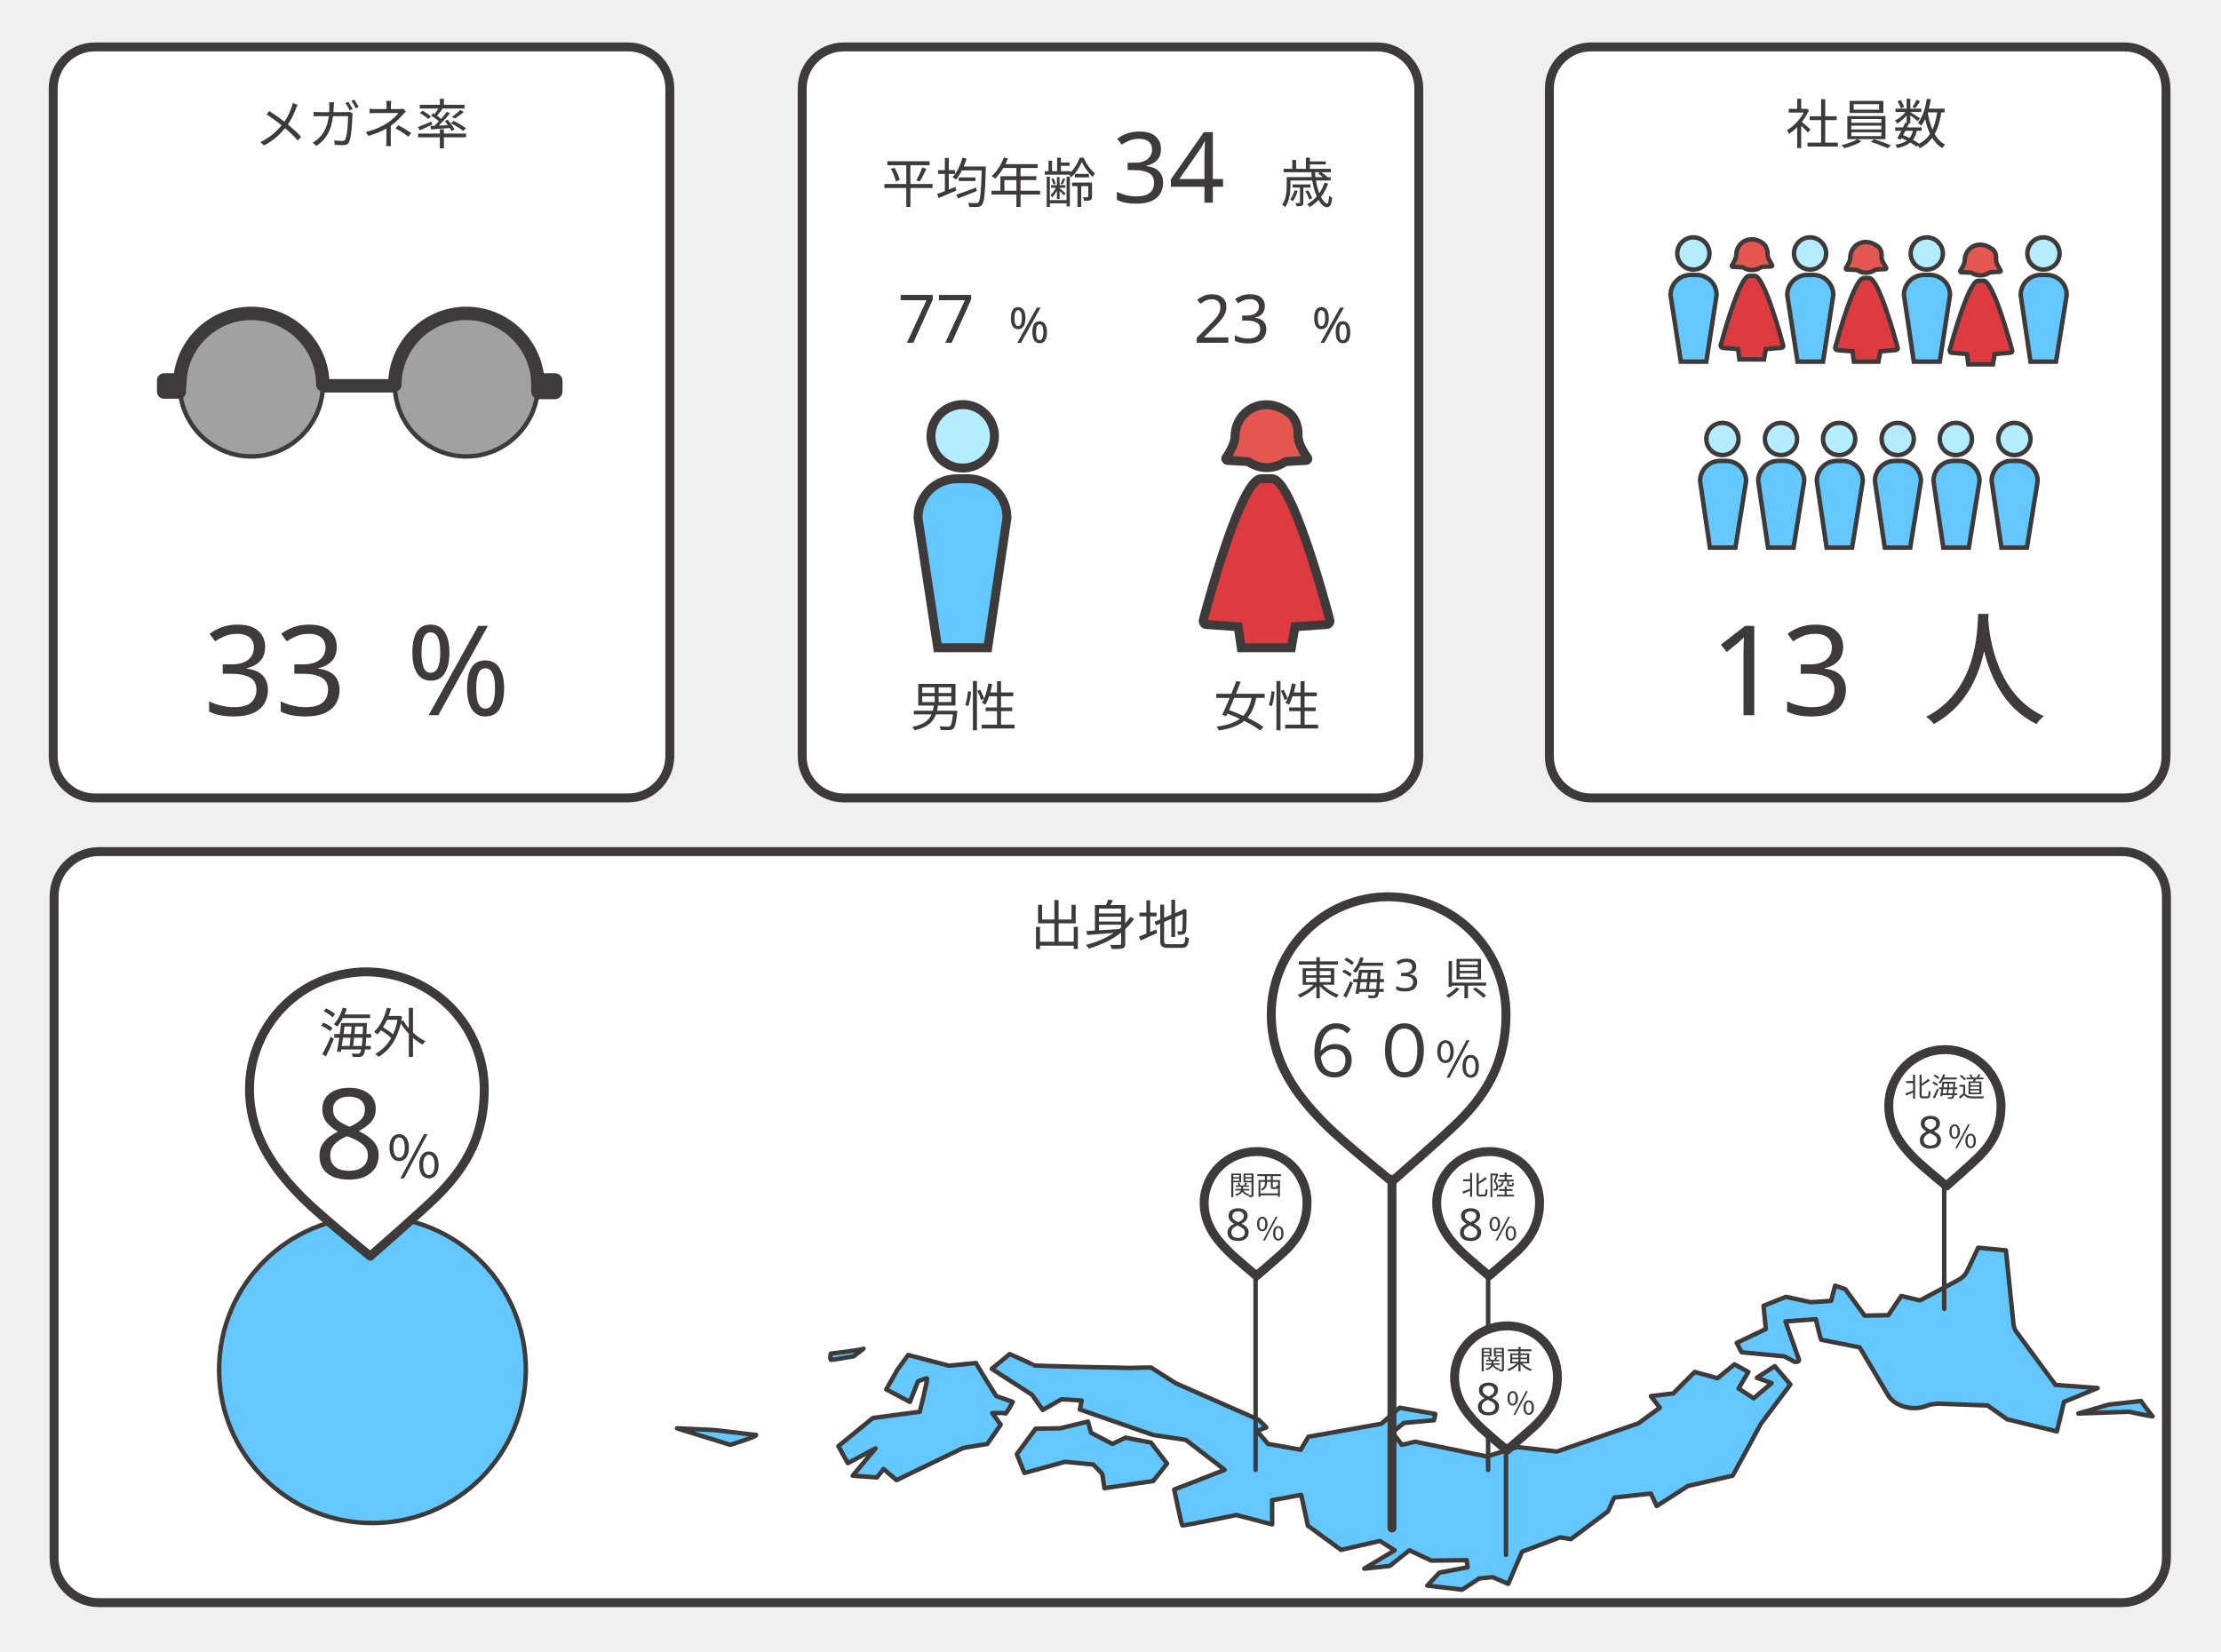
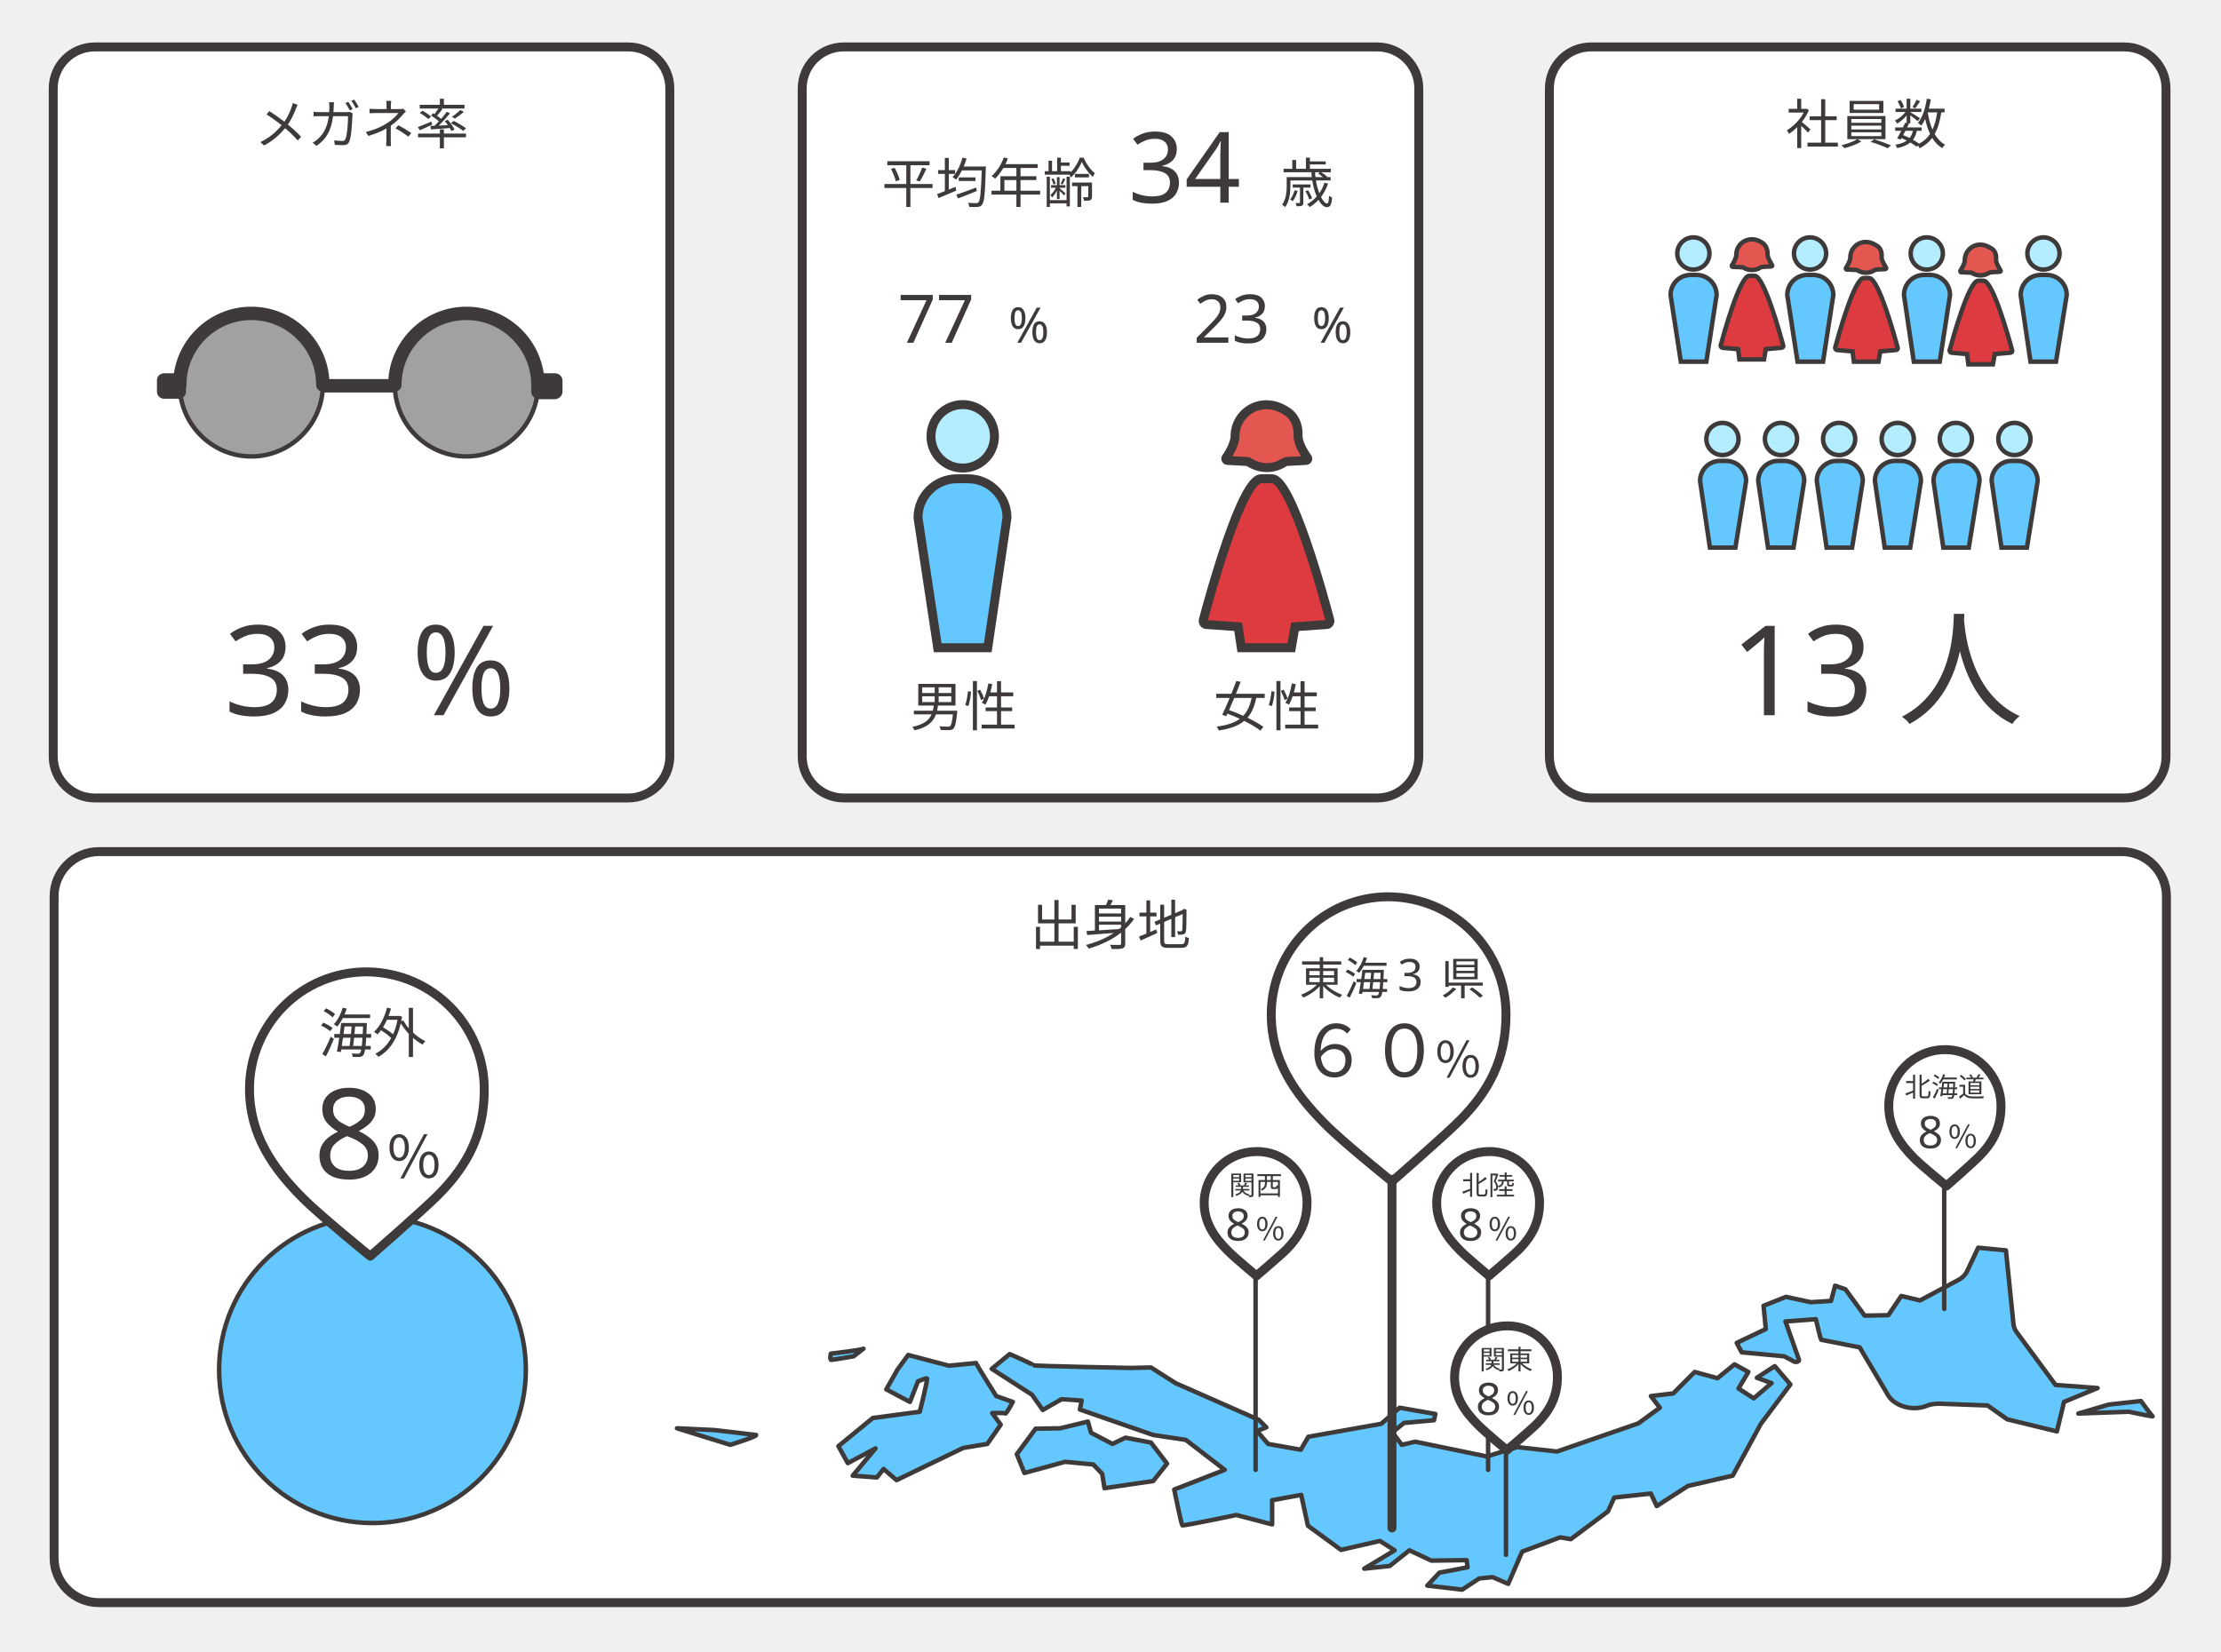
<svg xmlns="http://www.w3.org/2000/svg" version="1.1" id="Main_Layer" x="0px" y="0px" viewBox="0 0 496.7 369.5" style="enable-background:new 0 0 496.7 369.5;" xml:space="preserve">
  <style type="text/css">
	.st0{fill:#FFFFFF;stroke:#3E3A39;stroke-width:2;stroke-linecap:round;stroke-linejoin:round;stroke-miterlimit:10;}
	.st1{fill:#3E3A39;}
- 	.st2{font-family:'NewRodinPro-B-83pv-RKSJ-H';}
+ 	.st2{font-family:'HiraKakuPro-W6-83pv-RKSJ-H';}
	.st3{font-size:12px;}
- 	.st4{display:none;}
- 	.st5{display:inline;fill:#FFFFFF;stroke:#3E3A39;stroke-linecap:round;stroke-linejoin:round;stroke-miterlimit:10;}
- 	.st6{fill:#64C8FF;stroke:#3E3A39;stroke-linecap:round;stroke-linejoin:round;stroke-miterlimit:10;}
- 	.st7{fill:#B3EDFF;stroke:#3E3A39;stroke-width:2;stroke-linecap:round;stroke-linejoin:round;stroke-miterlimit:10;}
- 	.st8{fill:#64C8FF;stroke:#3E3A39;stroke-miterlimit:10;}
- 	.st9{font-family:'NewRodinPro-M-83pv-RKSJ-H';}
- 	.st10{font-size:10px;}
- 	.st11{letter-spacing:2;}
- 	.st12{display:inline;}
- 	.st13{fill:#B3EDFF;stroke:#3E3A39;stroke-linecap:round;stroke-linejoin:round;stroke-miterlimit:10;}
- 	.st14{display:inline;fill:#3E3A39;}
- 	.st15{font-size:8px;}
- 	.st16{font-size:7px;}
- 	.st17{font-family:'RoNOWStd-MU-83pv-RKSJ-H';}
- 	.st18{font-size:13px;}
- 	.st19{font-family:'HelveticaNeue-Bold';}
- 	.st20{font-size:28px;}
- 	.st21{font-size:16px;}
- 	.st22{font-size:11px;}
- 	.st23{font-size:6px;}
- 	.st24{fill:#B3EDFF;stroke:#3E3A39;stroke-miterlimit:10;}
- 	.st25{fill:#E45751;stroke:#3E3A39;stroke-miterlimit:10;}
- 	.st26{fill:#DD3B40;stroke:#3E3A39;stroke-miterlimit:10;}
- 	.st27{fill:#B3EDFF;stroke:#3E3A39;stroke-width:2;stroke-miterlimit:10;}
- 	.st28{fill:#64C8FF;stroke:#3E3A39;stroke-width:2;stroke-miterlimit:10;}
- 	.st29{fill:#E45751;stroke:#3E3A39;stroke-width:2;stroke-miterlimit:10;}
- 	.st30{fill:#DD3B40;stroke:#3E3A39;stroke-width:2;stroke-miterlimit:10;}
- 	.st31{font-size:15px;}
- 	.st32{font-size:22px;}
- 	.st33{fill:#FFFFFF;stroke:#3E3A39;stroke-width:3;stroke-linecap:round;stroke-linejoin:round;stroke-miterlimit:10;}
- 	.st34{fill:#A0A1A0;}
- 	.st35{fill:#A0A1A0;stroke:#3E3A39;stroke-miterlimit:10;}
- 	.st36{fill:#A0A1A0;stroke:#3E3A39;stroke-width:3;stroke-linecap:round;stroke-linejoin:round;stroke-miterlimit:10;}
+ 	.st4{fill:#64C8FF;stroke:#3E3A39;stroke-linecap:round;stroke-linejoin:round;stroke-miterlimit:10;}
+ 	.st5{fill:#B3EDFF;stroke:#3E3A39;stroke-width:2;stroke-linecap:round;stroke-linejoin:round;stroke-miterlimit:10;}
+ 	.st6{fill:#64C8FF;stroke:#3E3A39;stroke-miterlimit:10;}
+ 	.st7{font-family:'HiraKakuPro-W3-83pv-RKSJ-H';}
+ 	.st8{font-size:10px;}
+ 	.st9{letter-spacing:2;}
+ 	.st10{font-family:'RoNOWStd-MU-83pv-RKSJ-H';}
+ 	.st11{font-size:13px;}
+ 	.st12{font-family:'HelveticaNeue-Bold';}
+ 	.st13{font-size:28px;}
+ 	.st14{font-size:16px;}
+ 	.st15{font-size:11px;}
+ 	.st16{fill:#B3EDFF;stroke:#3E3A39;stroke-linecap:round;stroke-linejoin:round;stroke-miterlimit:10;}
+ 	.st17{font-size:6px;}
+ 	.st18{font-size:7px;}
+ 	.st19{fill:#B3EDFF;stroke:#3E3A39;stroke-miterlimit:10;}
+ 	.st20{fill:#E45751;stroke:#3E3A39;stroke-miterlimit:10;}
+ 	.st21{fill:#DD3B40;stroke:#3E3A39;stroke-miterlimit:10;}
+ 	.st22{fill:#B3EDFF;stroke:#3E3A39;stroke-width:2;stroke-miterlimit:10;}
+ 	.st23{fill:#64C8FF;stroke:#3E3A39;stroke-width:2;stroke-miterlimit:10;}
+ 	.st24{fill:#E45751;stroke:#3E3A39;stroke-width:2;stroke-miterlimit:10;}
+ 	.st25{fill:#DD3B40;stroke:#3E3A39;stroke-width:2;stroke-miterlimit:10;}
+ 	.st26{font-family:'NewRodinPro-B-83pv-RKSJ-H';}
+ 	.st27{font-size:15px;}
+ 	.st28{font-size:22px;}
+ 	.st29{fill:#FFFFFF;stroke:#3E3A39;stroke-width:3;stroke-linecap:round;stroke-linejoin:round;stroke-miterlimit:10;}
+ 	.st30{fill:#A0A1A0;}
+ 	.st31{fill:#A0A1A0;stroke:#3E3A39;stroke-miterlimit:10;}
+ 	.st32{fill:#A0A1A0;stroke:#3E3A39;stroke-width:3;stroke-linecap:round;stroke-linejoin:round;stroke-miterlimit:10;}
</style>
  <g>
    <g id="Box_Big">
      <path class="st0" d="M474.5,358.5H22.1c-5.5,0-10-4.5-10-10v-148c0-5.5,4.5-10,10-10h452.4c5.5,0,10,4.5,10,10v148    C484.5,354,480,358.5,474.5,358.5z" />
      <g>
        <text transform="matrix(1 0 0 1 230.3315 211.3413)" class="st1 st2 st3">出身地</text>
      </g>
-       <g id="Japan_Map" class="st4">
-         <path class="st5" d="M407.8,273.8v1c0,0,2.9-1.1,2.9-1.2c0-0.1,0.6-1.8,0.6-1.8l-0.9,0.1l0.5-2.8l-2.2,2.9l-0.3,0.8L407.8,273.8z     " />
-         <path class="st5" d="M422.3,304.7c0.1-0.1,4.1-2.9,4.1-2.9l0.3-3.4l1.2-1.5l2.5-0.5l-2.7-6.3l2.1-6l1.3-0.8l0.3-7.9l-1.1-2.7     l3.3-4.3l2.2,1.4l0.7-6.2l3.3-6l-3.8-10.8l-2-9l-4-1.2l-0.4,3.5l2.2-0.6l0.1,4.1h-2.9l-1.1-3.5l-2.4,0.2v3.8l-3.2,1.3l0.5,5.5     l-2,2.6l2.4,0.9l-0.2,4.6l-4.9,12.4l-4.7,3.3l-2,4.5l-9.4,4.8l-1,1.8l-2.6-1v-2.6l2.8-3.4l-0.7-1.1l-4.5,2.6l0.2,4.3l-5.9,9.2     l0.9,2.7l-4.1,2.3l-2.9-0.9l0.5-1.5l-1.8-0.4l-13.4,2.6h-4.6l-2.1,2c0,0-10.4,9.4-10.5,9.2s-3.9,0.7-3.9,0.7v4h7.5l3.1,1.2     l0.6-3.5l2.3-1.8l1,1.6l10.9-3.3l4.1-2.5l7.9,0.8l-2.7,8c0,0,5.2,4.7,5.5,4.7c0.2,0,4.3-6.9,4.3-6.9l5-2.1l-3.1-3.8l2.3-3.8     l4.7,4.1l6.6,0.4l2.9-5.2h2.8l-0.8,5.8l2.3-3v-4.4l3.6-0.6l3.6-3.6l1,1l-2.2,3.7L422.3,304.7z" />
-         <polygon class="st5" points="365.7,327.2 368.5,321.4 371.8,319 373.9,319.6 376,321.6 380.2,315.7 379.4,311.7 375,310      371.7,311.7 371.1,314 367.4,314.4 365.7,313 363.7,316.8 361.1,319.3 362.5,325.1    " />
-         <path class="st5" d="M346.5,315c0.2,0.2,6.3,3.1,6.3,3.1l2.5-0.8c0,0,0.9,2.5,0.7,2.5c-0.2,0-1.4,1.2-1.4,1.2l2.4,0.9l1.1,4.3     l-2,3l-2.8,11.5l-2.8-0.4l0.4,2l-2.8,2.2l-1.1-6.4l-1,5l-3.2-1.7v-7.8l4.1-5.7c0,0-3.4-6-3.5-5.9s-0.5,1.3-0.5,1.3l1.8,4     l-4.1,0.4l-1.4-4.2l-0.8-3.3l5.7-2.4L346.5,315z" />
-         <path class="st5" d="M332.8,324c0,0.3-2.8,4-2.8,4s0.7,1.1,0.9,1s1.9-2.8,1.9-2.8V324z" />
-         <path class="st5" d="M431.7,227.7c-0.2,0-3.2-2.7-3.2-2.7l-2.9,3.3l6.3,4.5c0.3,0.2,0.2,0.7-0.2,0.8l-1.8,0.2l-5,3.5l-1.8-1     l1.2-5l-3.2-3.4l1.2-3.6l3.3-1.6l1.9-2.2l-1.5-2.7l1.6-0.5l5.4,2.2l2.4-2.4l-1.1-4.2l2.5-1.2l1.4-7c0.1-0.7,0.1-1.4-0.2-2.1     l-1.9-4.8l3.2-2.3l10.3,10.7c0.4,0.4,0.8,0.7,1.3,0.9l10.9,4.3l4.8-3.7l-1.7,5.5l3.1,5.3l-6.8,3l-3.9-0.2l-5.2,4.5     c-0.5,0.4-0.9,1-1.1,1.7l0,0c-0.7,2.2-3.2,3.2-5.3,2.2l-9.2-4.6L431.7,227.7z" />
-         <path class="st5" d="M468,213.6c0.2-0.2,5-5.3,5-5.3s3.3-1.7,3-1.7s-3.2-1.2-3.2-1.2l-2.9,3.7L468,213.6z" />
-         <path class="st5" d="M332.7,347.9c0.2,0.2-1.4,4.1-1.4,4.1l-7.7,2.8l4.2-3.4L332.7,347.9z" />
-       </g>
      <g id="Japan_Map_1_">
-         <path class="st6" d="M332.7,318.7l-1,0.8c0,0,4.6,1.3,4.7,1.3c0.1-0.1,2.5-0.9,2.5-0.9l-1.2-0.6l3.3-1.9l-5.5,0.6l-1.1,0.4     L332.7,318.7z" />
-         <path class="st6" d="M319.2,354.7c0.3,0,7.8,0.9,7.8,0.9l3.8-2.5l3-0.3l3.5,1.5l3.1-7.2l8.5-3.2l2.4,0.4l8.3-6.2l1.4-3.1l8.2-0.9     l1.3,2.8l7-4.5l10-2.3l6.3-11.6l6.6-8.8l-3.5-4.1l-4,2.6l3.3,1.2l-4,3.4l-3.4-2.2l2.2-3.7l-3.1-1.7l-3.8,3.1l-5.1-1.4l-4.8,4.8     l-5,0.6l2,2.6l-4.8,3.5l-18.2,6.3l-8.9-1l-6.8,2.1l-16-3.3l-3,0.7l-2.1-2.8l2.6-2.1l6.7-0.6l0.3-1.4l-8-1.4l-4.1,3.6l-16.3,2.9     l-1.7,2.9l-7.3-1.3l-2.5-2.9l2.1-0.8l-1.7-1.7l-18.6-8.2l-5.5-3.5l-4.5,0.1c0,0-21.8-0.4-21.8-0.6c0-0.2-5.3-2.5-5.3-2.5l-4,3.3     l9,5.8l2.4,3.4l4.2-2.4l4.5,0.3l-0.4,2l16.4,5.7l7.3,1.1l8.7,6.7l-11.3,4.4c0,0,1.6,7.8,1.8,8c0.2,0.2,12.1-2.3,12.1-2.3l8,2.1     l0-5.4l6.5-1.2l1.5,6.9l7.4,5.4l8.7-2l3.3,2.1l-6.8,4.1l5.7-0.6l4.4-3.5l4.9,2.3l7.9-0.1l0.2,1.6l-6.3,1.2L319.2,354.7z" />
-         <polygon class="st6" points="229.1,329.5 238.2,327 244.5,327.6 246.5,329.7 247,332.9 257.9,331.3 261,327.4 257.4,322.7      251.7,321.6 248.8,323 244,320.5 243.3,318 237.1,319.5 231.6,319.6 227.4,325.3    " />
-         <path class="st6" d="M218.3,304.9c0,0.3,4.5,7.4,4.5,7.4l3.7,1.3c0,0-1.4,2.7-1.7,2.6c-0.2-0.2-2.9-0.1-2.9-0.1l1.9,2.6l-3,4.3     l-5.4,0.9l-14.9,7.2l-2.9-2.5l-1.5,1.9l-5.4-0.4l5.1-6.1l-6.2,3.3l-2.1-3.8l7.7-6.3l10.5-1.4c0,0,1.9-7.5,1.6-7.5     c-0.3,0-2,0.7-2,0.7l-1.8,4.6l-5.3-2.8l2.5-4.4l2.4-3.3l9.1,2.4L218.3,304.9z" />
-         <path class="st6" d="M193.1,301.7c-0.3,0.3-7.3,1.1-7.3,1.1s-0.3,1.4,0.1,1.4c0.4,0,5-0.8,5-0.8L193.1,301.7z" />
-         <path class="st6" d="M407.3,299.7c-0.2-0.2-1.2-4.6-1.2-4.6l-6.8,0.5l3,8.5c0.2,0.4-0.5,0.7-1,0.5l-2.3-1.2l-9.5-0.9l-1.1-2.1     l6.5-3.1l-0.5-5.2l5-2l5.6,1.2l4.5-0.3l0.9-3.4l2.3,0.8l4.3,5.9l5.3-0.1l2.9-4.3l4.2,1l8.6-4.6c0.9-0.5,1.5-1.1,1.9-1.9l2.5-5.3     l6.2,0.6l1.7,16.6c0.1,0.6,0.3,1.2,0.7,1.7l8.7,11.8l9.4,0.7l-7.5,3.1l-1.6,6.6l-11.1-2.7l-4.4-3.1l-10.7-0.4     c-1.1,0-2.1,0.1-3,0.5l0,0c-3,1.2-7,0.1-8.5-2.3l-6.4-10.8L407.3,299.7z" />
-         <path class="st6" d="M464.8,316.2c0.5,0,11.3-0.4,11.3-0.4s5.6,1.2,5.3,1c-0.3-0.2-2.6-3.4-2.6-3.4l-7.2,0.8L464.8,316.2z" />
-         <path class="st6" d="M169.1,321c0.1,0.4-5.8,2.2-5.8,2.2l-11.9-3.7l8.4,0.4L169.1,321z" />
+         <path class="st4" d="M332.7,318.7l-1,0.8c0,0,4.6,1.3,4.7,1.3c0.1-0.1,2.5-0.9,2.5-0.9l-1.2-0.6l3.3-1.9l-5.5,0.6l-1.1,0.4     L332.7,318.7z" />
+         <path class="st4" d="M319.2,354.7c0.3,0,7.8,0.9,7.8,0.9l3.8-2.5l3-0.3l3.5,1.5l3.1-7.2l8.5-3.2l2.4,0.4l8.3-6.2l1.4-3.1l8.2-0.9     l1.3,2.8l7-4.5l10-2.3l6.3-11.6l6.6-8.8l-3.5-4.1l-4,2.6l3.3,1.2l-4,3.4l-3.4-2.2l2.2-3.7l-3.1-1.7l-3.8,3.1l-5.1-1.4l-4.8,4.8     l-5,0.6l2,2.6l-4.8,3.5l-18.2,6.3l-8.9-1l-6.8,2.1l-16-3.3l-3,0.7l-2.1-2.8l2.6-2.1l6.7-0.6l0.3-1.4l-8-1.4l-4.1,3.6l-16.3,2.9     l-1.7,2.9l-7.3-1.3l-2.5-2.9l2.1-0.8l-1.7-1.7l-18.6-8.2l-5.5-3.5l-4.5,0.1c0,0-21.8-0.4-21.8-0.6c0-0.2-5.3-2.5-5.3-2.5l-4,3.3     l9,5.8l2.4,3.4l4.2-2.4l4.5,0.3l-0.4,2l16.4,5.7l7.3,1.1l8.7,6.7l-11.3,4.4c0,0,1.6,7.8,1.8,8c0.2,0.2,12.1-2.3,12.1-2.3l8,2.1     l0-5.4l6.5-1.2l1.5,6.9l7.4,5.4l8.7-2l3.3,2.1l-6.8,4.1l5.7-0.6l4.4-3.5l4.9,2.3l7.9-0.1l0.2,1.6l-6.3,1.2L319.2,354.7z" />
+         <polygon class="st4" points="229.1,329.5 238.2,327 244.5,327.6 246.5,329.7 247,332.9 257.9,331.3 261,327.4 257.4,322.7      251.7,321.6 248.8,323 244,320.5 243.3,318 237.1,319.5 231.6,319.6 227.4,325.3    " />
+         <path class="st4" d="M218.3,304.9c0,0.3,4.5,7.4,4.5,7.4l3.7,1.3c0,0-1.4,2.7-1.7,2.6c-0.2-0.2-2.9-0.1-2.9-0.1l1.9,2.6l-3,4.3     l-5.4,0.9l-14.9,7.2l-2.9-2.5l-1.5,1.9l-5.4-0.4l5.1-6.1l-6.2,3.3l-2.1-3.8l7.7-6.3l10.5-1.4c0,0,1.9-7.5,1.6-7.5     c-0.3,0-2,0.7-2,0.7l-1.8,4.6l-5.3-2.8l2.5-4.4l2.4-3.3l9.1,2.4L218.3,304.9z" />
+         <path class="st4" d="M193.1,301.7c-0.3,0.3-7.3,1.1-7.3,1.1s-0.3,1.4,0.1,1.4c0.4,0,5-0.8,5-0.8L193.1,301.7z" />
+         <path class="st4" d="M407.3,299.7c-0.2-0.2-1.2-4.6-1.2-4.6l-6.8,0.5l3,8.5c0.2,0.4-0.5,0.7-1,0.5l-2.3-1.2l-9.5-0.9l-1.1-2.1     l6.5-3.1l-0.5-5.2l5-2l5.6,1.2l4.5-0.3l0.9-3.4l2.3,0.8l4.3,5.9l5.3-0.1l2.9-4.3l4.2,1l8.6-4.6c0.9-0.5,1.5-1.1,1.9-1.9l2.5-5.3     l6.2,0.6l1.7,16.6c0.1,0.6,0.3,1.2,0.7,1.7l8.7,11.8l9.4,0.7l-7.5,3.1l-1.6,6.6l-11.1-2.7l-4.4-3.1l-10.7-0.4     c-1.1,0-2.1,0.1-3,0.5l0,0c-3,1.2-7,0.1-8.5-2.3l-6.4-10.8L407.3,299.7z" />
+         <path class="st4" d="M464.8,316.2c0.5,0,11.3-0.4,11.3-0.4s5.6,1.2,5.3,1c-0.3-0.2-2.6-3.4-2.6-3.4l-7.2,0.8L464.8,316.2z" />
+         <path class="st4" d="M169.1,321c0.1,0.4-5.8,2.2-5.8,2.2l-11.9-3.7l8.4,0.4L169.1,321z" />
      </g>
      <g>
        <path class="st0" d="M336.8,226.9c0,10-3.8,17.2-10.4,23.8c-3.3,3.3-15.1,13.6-15.1,13.6s-11.1-8.9-15-12.9     c-6.8-6.8-12-14.3-12-24.5c0-14.5,11.8-26.3,26.2-26.3C325.1,200.7,336.8,212.4,336.8,226.9z" />
-         <line class="st7" x1="311.3" y1="263.8" x2="311.3" y2="341.8" />
-       </g>
-       <circle id="地球" class="st8" cx="83.3" cy="306.4" r="34.3" />
+         <line class="st5" x1="311.3" y1="263.8" x2="311.3" y2="341.8" />
+       </g>
+       <circle id="地球" class="st6" cx="83.3" cy="306.4" r="34.3" />
      <path id="海外" class="st0" d="M108.3,243.7c0,10-3.8,17.1-10.4,23.7c-3.3,3.3-15.1,13.6-15.1,13.6s-11-8.9-15-12.9    c-6.8-6.8-12-14.3-12-24.5c0-14.5,11.7-26.2,26.2-26.2C96.6,217.5,108.3,229.3,108.3,243.7z" />
      <g>
-         <text transform="matrix(1 0 0 1 71.332 235.5083)" class="st1 st9 st3">海外</text>
-       </g>
-       <g>
-         <text transform="matrix(1 0 0 1 289.792 222.5083)">
-           <tspan x="0" y="0" class="st1 st9 st10">東</tspan>
-           <tspan x="10" y="0" class="st1 st9 st10 st11">海3</tspan>
-           <tspan x="33.1" y="0" class="st1 st9 st10">県</tspan>
+         <text transform="matrix(1 0 0 1 71.332 235.5083)" class="st1 st7 st3">海外</text>
+       </g>
+       <g>
+         <text transform="matrix(1 0 0 1 290.5469 222.5083)">
+           <tspan x="0" y="0" class="st1 st7 st8">東</tspan>
+           <tspan x="10" y="0" class="st1 st7 st8 st9">海3</tspan>
+           <tspan x="31.6" y="0" class="st1 st7 st8">県</tspan>
        </text>
      </g>
-       <g id="東北" class="st4">
-         <g class="st12">
-           <path class="st0" d="M401.3,258.8c0,5.9-2.2,10.1-6.1,14c-2,2-8.9,8-8.9,8s-6.5-5.3-8.9-7.6c-4-4-7.1-8.4-7.1-14.5      c0-8.6,6.9-15.5,15.5-15.5C394.4,243.3,401.3,250.2,401.3,258.8z" />
-           <line class="st13" x1="385.8" y1="280.8" x2="385.8" y2="314.8" />
-         </g>
-         <text transform="matrix(1 0 0 1 377.832 257.5083)" class="st14 st9 st15">東北</text>
-       </g>
-       <g id="九州" class="st4">
-         <g class="st12">
-           <path class="st0" d="M228.6,262.1c0,5.7-2.2,9.9-6,13.7c-1.9,1.9-8.7,7.9-8.7,7.9s-6.4-5.2-8.6-7.4c-3.9-3.9-6.9-8.2-6.9-14.1      c0-8.4,6.8-15.1,15.1-15.1C221.8,247,228.6,253.8,228.6,262.1z" />
-           <line class="st13" x1="213.8" y1="283.8" x2="213.8" y2="316.8" />
-         </g>
-         <text transform="matrix(1 0 0 1 206.0664 258.7583)" class="st14 st9 st16">九州</text>
-       </g>
-       <g>
-         <text transform="matrix(1 0 0 1 86.082 263.5913)" class="st1 st17 st18">％</text>
-       </g>
-       <g>
-         <text transform="matrix(1 0 0 1 70.0688 263.5913)" class="st1 st19 st20">8</text>
-       </g>
-       <g>
-         <text transform="matrix(1 0 0 1 290.082 240.8413)" class="st1 st17 st21">６０</text>
-       </g>
-       <g>
-         <text transform="matrix(1 0 0 1 320.5801 241.0689)" class="st1 st17 st22">％</text>
+       <g>
+         <text transform="matrix(1 0 0 1 86.082 263.5913)" class="st1 st10 st11">％</text>
+       </g>
+       <g>
+         <text transform="matrix(1 0 0 1 70.0688 263.5913)" class="st1 st12 st13">8</text>
+       </g>
+       <g>
+         <text transform="matrix(1 0 0 1 290.082 240.8413)" class="st1 st10 st14">６０</text>
+       </g>
+       <g>
+         <text transform="matrix(1 0 0 1 320.5801 241.0689)" class="st1 st10 st15">％</text>
      </g>
      <g id="北海道">
        <g>
          <path class="st0" d="M447.5,247.4c0,4.8-1.8,8.2-5,11.4c-1.6,1.6-7.2,6.5-7.2,6.5s-5.3-4.3-7.2-6.2c-3.2-3.2-5.7-6.8-5.7-11.7      c0-6.9,5.6-12.6,12.6-12.6C441.8,234.8,447.5,240.5,447.5,247.4z" />
-           <line class="st13" x1="434.8" y1="264.8" x2="434.8" y2="292.8" />
-         </g>
-         <g>
-           <text transform="matrix(1 0 0 1 425.8975 245.3413)" class="st1 st9 st23">北海道</text>
-         </g>
-         <g>
-           <text transform="matrix(1 0 0 1 428.8618 256.8413)" class="st1 st17 st10">8</text>
-         </g>
-         <g>
-           <text transform="matrix(1 0 0 1 435.4146 256.8423)" class="st1 st17 st16">％</text>
+           <line class="st16" x1="434.8" y1="264.8" x2="434.8" y2="292.8" />
+         </g>
+         <g>
+           <text transform="matrix(1 0 0 1 425.8975 245.3413)" class="st1 st7 st17">北海道</text>
+         </g>
+         <g>
+           <text transform="matrix(1 0 0 1 428.8618 256.8413)" class="st1 st10 st8">8</text>
+         </g>
+         <g>
+           <text transform="matrix(1 0 0 1 435.4146 256.8423)" class="st1 st10 st18">％</text>
        </g>
      </g>
      <g id="関西">
-         <line class="st13" x1="280.8" y1="263.8" x2="280.8" y2="328.8" />
+         <line class="st16" x1="280.8" y1="263.8" x2="280.8" y2="328.8" />
        <g>
          <path class="st0" d="M292.3,269c0,4.4-1.7,7.5-4.5,10.4c-1.5,1.5-6.8,6-6.8,6s-4.7-3.9-6.4-5.6c-3-3-5.3-6.3-5.3-10.7      c0-6.4,5.3-11.5,11.7-11.5C287.3,257.5,292.3,262.6,292.3,269z" />
-           <text transform="matrix(1 0 0 1 274.8315 267.3081)" class="st1 st9 st23">関西</text>
-         </g>
-         <g>
-           <text transform="matrix(1 0 0 1 274.0288 277.5083)" class="st1 st17 st10">8</text>
-         </g>
-         <g>
-           <text transform="matrix(1 0 0 1 280.5815 277.5083)" class="st1 st17 st16">％</text>
+           <text transform="matrix(1 0 0 1 274.8315 267.3081)" class="st1 st7 st17">関西</text>
+         </g>
+         <g>
+           <text transform="matrix(1 0 0 1 274.0288 277.5083)" class="st1 st10 st8">8</text>
+         </g>
+         <g>
+           <text transform="matrix(1 0 0 1 280.5815 277.5083)" class="st1 st10 st18">％</text>
        </g>
      </g>
      <g id="北陸">
-         <line class="st13" x1="332.8" y1="263.8" x2="332.8" y2="328.8" />
+         <line class="st16" x1="332.8" y1="263.8" x2="332.8" y2="328.8" />
        <g>
          <path class="st0" d="M344.3,269c0,4.4-1.7,7.5-4.5,10.4c-1.5,1.5-6.8,6-6.8,6s-4.7-3.9-6.4-5.6c-3-3-5.3-6.3-5.3-10.7      c0-6.4,5.3-11.5,11.7-11.5C339.3,257.5,344.3,262.6,344.3,269z" />
-           <text transform="matrix(1 0 0 1 326.8315 267.3081)" class="st1 st9 st23">北陸</text>
-         </g>
-         <g>
-           <text transform="matrix(1 0 0 1 326.0288 277.5083)" class="st1 st17 st10">8</text>
-         </g>
-         <g>
-           <text transform="matrix(1 0 0 1 332.5815 277.5083)" class="st1 st17 st16">％</text>
+           <text transform="matrix(1 0 0 1 326.8315 267.3081)" class="st1 st7 st17">北陸</text>
+         </g>
+         <g>
+           <text transform="matrix(1 0 0 1 326.0288 277.5083)" class="st1 st10 st8">8</text>
+         </g>
+         <g>
+           <text transform="matrix(1 0 0 1 332.5815 277.5083)" class="st1 st10 st18">％</text>
        </g>
      </g>
      <g id="関東">
-         <line class="st13" x1="336.8" y1="302.8" x2="336.8" y2="347.8" />
+         <line class="st16" x1="336.8" y1="302.8" x2="336.8" y2="347.8" />
        <g>
          <path class="st0" d="M348.3,308c0,4.4-1.7,7.5-4.5,10.4c-1.5,1.5-6.8,6-6.8,6s-4.7-3.9-6.4-5.6c-3-3-5.3-6.3-5.3-10.7      c0-6.4,5.3-11.5,11.7-11.5C343.3,296.5,348.3,301.6,348.3,308z" />
-           <text transform="matrix(1 0 0 1 330.8315 306.3081)" class="st1 st9 st23">関東</text>
-         </g>
-         <g>
-           <text transform="matrix(1 0 0 1 330.0288 316.5083)" class="st1 st17 st10">8</text>
-         </g>
-         <g>
-           <text transform="matrix(1 0 0 1 336.5815 316.5083)" class="st1 st17 st16">％</text>
+           <text transform="matrix(1 0 0 1 330.8315 306.3081)" class="st1 st7 st17">関東</text>
+         </g>
+         <g>
+           <text transform="matrix(1 0 0 1 330.0288 316.5083)" class="st1 st10 st8">8</text>
+         </g>
+         <g>
+           <text transform="matrix(1 0 0 1 336.5815 316.5083)" class="st1 st10 st18">％</text>
        </g>
      </g>
    </g>
    <g id="Guide_1_">
      <path id="_x33__1_" class="st0" d="M475.1,178.5H355.8c-5.1,0-9.3-4.1-9.3-9.3V19.8c0-5.1,4.1-9.3,9.3-9.3h119.3    c5.1,0,9.3,4.1,9.3,9.3v149.5C484.4,174.4,480.2,178.5,475.1,178.5z" />
      <path id="_x32__1_" class="st0" d="M308,178.5H188.7c-5.1,0-9.3-4.1-9.3-9.3V19.8c0-5.1,4.1-9.3,9.3-9.3H308    c5.1,0,9.3,4.1,9.3,9.3v149.5C317.2,174.4,313.1,178.5,308,178.5z" />
      <path id="_x31__1_" class="st0" d="M140.5,178.5H21.2c-5.1,0-9.3-4.1-9.3-9.3V19.8c0-5.1,4.1-9.3,9.3-9.3h119.3    c5.1,0,9.3,4.1,9.3,9.3v149.5C149.7,174.4,145.6,178.5,140.5,178.5z" />
    </g>
    <g id="Box_3_2_">
      <g>
        <text transform="matrix(1 0 0 1 399.3662 32.1743)" class="st1 st2 st3">社員数</text>
      </g>
      <g id="_x31_3人_2_">
        <g>
-           <text transform="matrix(1 0 0 1 382.3848 159.9893)" class="st1 st2 st20">13</text>
-         </g>
-         <g>
-           <text transform="matrix(1 0 0 1 429.8325 159.9893)" class="st1 st2 st20">人</text>
+           <text transform="matrix(1 0 0 1 386.9492 159.9893)" class="st1 st7 st13">13</text>
+         </g>
+         <g>
+           <text transform="matrix(1 0 0 1 424.4214 159.9649)" class="st1 st7 st13">人</text>
        </g>
      </g>
      <g id="People_2_">
        <g id="people_line2_2_">
          <g id="head2_34_">
-             <circle class="st24" cx="385.2" cy="98.2" r="3.6" />
-             <path class="st8" d="M388.1,122.5h-5.7l-2.2-14.9c0-2.5,2-4.5,4.5-4.5h1.3c2.5,0,4.5,2,4.5,4.5L388.1,122.5z" />
+             <circle class="st19" cx="385.2" cy="98.2" r="3.6" />
+             <path class="st6" d="M388.1,122.5h-5.7l-2.2-14.9c0-2.5,2-4.5,4.5-4.5h1.3c2.5,0,4.5,2,4.5,4.5L388.1,122.5z" />
          </g>
          <g id="head2_33_">
-             <circle class="st24" cx="398.3" cy="98.2" r="3.6" />
-             <path class="st8" d="M401.1,122.5h-5.7l-2.2-14.9c0-2.5,2-4.5,4.5-4.5h1.3c2.5,0,4.5,2,4.5,4.5L401.1,122.5z" />
+             <circle class="st19" cx="398.3" cy="98.2" r="3.6" />
+             <path class="st6" d="M401.1,122.5h-5.7l-2.2-14.9c0-2.5,2-4.5,4.5-4.5h1.3c2.5,0,4.5,2,4.5,4.5L401.1,122.5z" />
          </g>
          <g id="head2_32_">
-             <circle class="st24" cx="411.3" cy="98.2" r="3.6" />
-             <path class="st8" d="M414.2,122.5h-5.7l-2.2-14.9c0-2.5,2-4.5,4.5-4.5h1.3c2.5,0,4.5,2,4.5,4.5L414.2,122.5z" />
+             <circle class="st19" cx="411.3" cy="98.2" r="3.6" />
+             <path class="st6" d="M414.2,122.5h-5.7l-2.2-14.9c0-2.5,2-4.5,4.5-4.5h1.3c2.5,0,4.5,2,4.5,4.5L414.2,122.5z" />
          </g>
          <g id="head2_31_">
-             <circle class="st24" cx="424.4" cy="98.2" r="3.6" />
-             <path class="st8" d="M427.2,122.5h-5.7l-2.2-14.9c0-2.5,2-4.5,4.5-4.5h1.3c2.5,0,4.5,2,4.5,4.5L427.2,122.5z" />
+             <circle class="st19" cx="424.4" cy="98.2" r="3.6" />
+             <path class="st6" d="M427.2,122.5h-5.7l-2.2-14.9c0-2.5,2-4.5,4.5-4.5h1.3c2.5,0,4.5,2,4.5,4.5L427.2,122.5z" />
          </g>
          <g id="head2_30_">
-             <circle class="st24" cx="437.4" cy="98.2" r="3.6" />
-             <path class="st8" d="M440.3,122.5h-5.7l-2.2-14.9c0-2.5,2-4.5,4.5-4.5h1.3c2.5,0,4.5,2,4.5,4.5L440.3,122.5z" />
+             <circle class="st19" cx="437.4" cy="98.2" r="3.6" />
+             <path class="st6" d="M440.3,122.5h-5.7l-2.2-14.9c0-2.5,2-4.5,4.5-4.5h1.3c2.5,0,4.5,2,4.5,4.5L440.3,122.5z" />
          </g>
          <g id="head2_29_">
-             <circle class="st24" cx="450.5" cy="98.2" r="3.6" />
-             <path class="st8" d="M453.3,122.5h-5.7l-2.2-14.9c0-2.5,2-4.5,4.5-4.5h1.3c2.5,0,4.5,2,4.5,4.5L453.3,122.5z" />
+             <circle class="st19" cx="450.5" cy="98.2" r="3.6" />
+             <path class="st6" d="M453.3,122.5h-5.7l-2.2-14.9c0-2.5,2-4.5,4.5-4.5h1.3c2.5,0,4.5,2,4.5,4.5L453.3,122.5z" />
          </g>
        </g>
        <g id="people_line_1_2_">
          <g id="head2_28_">
-             <circle class="st24" cx="378.7" cy="56.7" r="3.6" />
-             <path class="st8" d="M381.6,80.9h-5.7L373.6,66c0-2.5,2-4.5,4.5-4.5h1.3c2.5,0,4.5,2,4.5,4.5L381.6,80.9z" />
+             <circle class="st19" cx="378.7" cy="56.7" r="3.6" />
+             <path class="st6" d="M381.6,80.9h-5.7L373.6,66c0-2.5,2-4.5,4.5-4.5h1.3c2.5,0,4.5,2,4.5,4.5L381.6,80.9z" />
          </g>
          <g id="head2_27_">
-             <circle class="st24" cx="404.8" cy="56.7" r="3.6" />
-             <path class="st8" d="M407.7,80.9h-5.7L399.7,66c0-2.5,2-4.5,4.5-4.5h1.3c2.5,0,4.5,2,4.5,4.5L407.7,80.9z" />
+             <circle class="st19" cx="404.8" cy="56.7" r="3.6" />
+             <path class="st6" d="M407.7,80.9h-5.7L399.7,66c0-2.5,2-4.5,4.5-4.5h1.3c2.5,0,4.5,2,4.5,4.5L407.7,80.9z" />
          </g>
          <g id="head2_26_">
-             <circle class="st24" cx="430.9" cy="56.7" r="3.6" />
-             <path class="st8" d="M433.8,80.9H428L425.8,66c0-2.5,2-4.5,4.5-4.5h1.3c2.5,0,4.5,2,4.5,4.5L433.8,80.9z" />
+             <circle class="st19" cx="430.9" cy="56.7" r="3.6" />
+             <path class="st6" d="M433.8,80.9H428L425.8,66c0-2.5,2-4.5,4.5-4.5h1.3c2.5,0,4.5,2,4.5,4.5L433.8,80.9z" />
          </g>
          <g id="g_17_">
-             <path class="st25" d="M395.3,56.8c-0.1,0.8,0.7,1.9,1,2.5c0.1,0.1,0,0.3-0.2,0.3c-0.7,0-2.3,0.1-2.3,0.2       c-0.6,0.4-1.3,0.6-2,0.6c-0.7,0-1.4-0.2-2-0.6c-0.1,0-1.6-0.1-2.3-0.1c-0.2,0-0.2-0.2-0.2-0.3c0.3-0.5,1-1.6,1-2.4       c0-2.7,3-4.6,5.8-2.7C394.9,54.8,395.3,55.8,395.3,56.8z" />
-             <path class="st26" d="M394.5,80.4H389l-0.3-2.3l-3.5-0.3c-0.2,0-0.4-0.3-0.4-0.5c0.7-2.6,4.3-15.6,6.4-15.6h1.2       c2.1,0,5.7,13,6.4,15.6c0.1,0.2-0.1,0.5-0.4,0.5l-3.5,0.3L394.5,80.4z" />
+             <path class="st20" d="M395.3,56.8c-0.1,0.8,0.7,1.9,1,2.5c0.1,0.1,0,0.3-0.2,0.3c-0.7,0-2.3,0.1-2.3,0.2       c-0.6,0.4-1.3,0.6-2,0.6c-0.7,0-1.4-0.2-2-0.6c-0.1,0-1.6-0.1-2.3-0.1c-0.2,0-0.2-0.2-0.2-0.3c0.3-0.5,1-1.6,1-2.4       c0-2.7,3-4.6,5.8-2.7C394.9,54.8,395.3,55.8,395.3,56.8z" />
+             <path class="st21" d="M394.5,80.4H389l-0.3-2.3l-3.5-0.3c-0.2,0-0.4-0.3-0.4-0.5c0.7-2.6,4.3-15.6,6.4-15.6h1.2       c2.1,0,5.7,13,6.4,15.6c0.1,0.2-0.1,0.5-0.4,0.5l-3.5,0.3L394.5,80.4z" />
          </g>
          <g id="g_16_">
-             <path class="st25" d="M420.8,57.4c-0.1,0.8,0.7,1.9,1,2.5c0.1,0.1,0,0.3-0.2,0.3c-0.7,0-2.3,0.1-2.3,0.2       c-0.6,0.4-1.3,0.6-2,0.6c-0.8,0-1.4-0.2-2-0.6c-0.1,0-1.6-0.1-2.3-0.1c-0.2,0-0.2-0.2-0.2-0.3c0.3-0.5,1-1.6,1-2.4       c0-2.7,3-4.6,5.8-2.7C420.5,55.3,420.9,56.4,420.8,57.4z" />
-             <path class="st26" d="M420.1,80.9h-5.5l-0.3-2.3l-3.5-0.3c-0.2,0-0.4-0.3-0.4-0.5c0.7-2.6,4.3-15.6,6.4-15.6h1.2       c2.1,0,5.7,13,6.4,15.6c0.1,0.2-0.1,0.5-0.4,0.5l-3.5,0.3L420.1,80.9z" />
+             <path class="st20" d="M420.8,57.4c-0.1,0.8,0.7,1.9,1,2.5c0.1,0.1,0,0.3-0.2,0.3c-0.7,0-2.3,0.1-2.3,0.2       c-0.6,0.4-1.3,0.6-2,0.6c-0.8,0-1.4-0.2-2-0.6c-0.1,0-1.6-0.1-2.3-0.1c-0.2,0-0.2-0.2-0.2-0.3c0.3-0.5,1-1.6,1-2.4       c0-2.7,3-4.6,5.8-2.7C420.5,55.3,420.9,56.4,420.8,57.4z" />
+             <path class="st21" d="M420.1,80.9h-5.5l-0.3-2.3l-3.5-0.3c-0.2,0-0.4-0.3-0.4-0.5c0.7-2.6,4.3-15.6,6.4-15.6h1.2       c2.1,0,5.7,13,6.4,15.6c0.1,0.2-0.1,0.5-0.4,0.5l-3.5,0.3L420.1,80.9z" />
          </g>
          <g id="g_15_">
-             <path class="st25" d="M446.4,58c-0.1,0.8,0.7,1.9,1,2.5c0.1,0.1,0,0.3-0.2,0.3c-0.7,0-2.3,0.1-2.3,0.2c-0.6,0.4-1.3,0.6-2,0.6       s-1.4-0.2-2-0.6c-0.1,0-1.6-0.1-2.3-0.1c-0.2,0-0.2-0.2-0.2-0.3c0.3-0.5,1-1.6,1-2.4c0-2.7,3-4.6,5.8-2.7       C446.1,55.9,446.5,56.9,446.4,58z" />
-             <path class="st26" d="M445.7,81.5h-5.5l-0.3-2.3l-3.5-0.3c-0.2,0-0.4-0.3-0.4-0.5c0.7-2.6,4.3-15.6,6.4-15.6h1.2       c2.1,0,5.7,13,6.4,15.6c0.1,0.2-0.1,0.5-0.4,0.5l-3.5,0.3L445.7,81.5z" />
+             <path class="st20" d="M446.4,58c-0.1,0.8,0.7,1.9,1,2.5c0.1,0.1,0,0.3-0.2,0.3c-0.7,0-2.3,0.1-2.3,0.2c-0.6,0.4-1.3,0.6-2,0.6       s-1.4-0.2-2-0.6c-0.1,0-1.6-0.1-2.3-0.1c-0.2,0-0.2-0.2-0.2-0.3c0.3-0.5,1-1.6,1-2.4c0-2.7,3-4.6,5.8-2.7       C446.1,55.9,446.5,56.9,446.4,58z" />
+             <path class="st21" d="M445.7,81.5h-5.5l-0.3-2.3l-3.5-0.3c-0.2,0-0.4-0.3-0.4-0.5c0.7-2.6,4.3-15.6,6.4-15.6h1.2       c2.1,0,5.7,13,6.4,15.6c0.1,0.2-0.1,0.5-0.4,0.5l-3.5,0.3L445.7,81.5z" />
          </g>
          <g id="head2_25_">
-             <circle class="st24" cx="457" cy="56.7" r="3.6" />
-             <path class="st8" d="M459.8,80.9h-5.7L451.9,66c0-2.5,2-4.5,4.5-4.5h1.3c2.5,0,4.5,2,4.5,4.5L459.8,80.9z" />
+             <circle class="st19" cx="457" cy="56.7" r="3.6" />
+             <path class="st6" d="M459.8,80.9h-5.7L451.9,66c0-2.5,2-4.5,4.5-4.5h1.3c2.5,0,4.5,2,4.5,4.5L459.8,80.9z" />
          </g>
        </g>
      </g>
    </g>
    <g id="Box_2_7_">
      <g>
-         <text transform="matrix(1 0 0 1 203.5142 162.4204)" class="st1 st9 st3">男性</text>
-       </g>
-       <g>
-         <text transform="matrix(1 0 0 1 271.3955 162.4204)" class="st1 st9 st3">女性</text>
+         <text transform="matrix(1 0 0 1 203.5142 162.4204)" class="st1 st7 st3">男性</text>
+       </g>
+       <g>
+         <text transform="matrix(1 0 0 1 271.3955 162.4204)" class="st1 st7 st3">女性</text>
      </g>
      <g id="b_8_">
-         <circle class="st27" cx="215.3" cy="97.6" r="7.1" />
-         <path class="st28" d="M220.9,144.9h-11.2l-4.4-29.1c0-4.8,3.9-8.7,8.7-8.7h2.5c4.8,0,8.7,3.9,8.7,8.7L220.9,144.9z" />
+         <circle class="st22" cx="215.3" cy="97.6" r="7.1" />
+         <path class="st23" d="M220.9,144.9h-11.2l-4.4-29.1c0-4.8,3.9-8.7,8.7-8.7h2.5c4.8,0,8.7,3.9,8.7,8.7L220.9,144.9z" />
      </g>
      <g id="g_14_">
-         <path class="st29" d="M290.3,97.4c-0.1,1.6,1.3,3.9,2.1,5c0.2,0.3,0,0.6-0.3,0.6c-1.5,0.1-4.6,0.2-4.7,0.3     c-1.1,0.8-2.6,1.3-4.1,1.3c-1.5,0-2.9-0.5-4.1-1.3c-0.1-0.1-3.2-0.2-4.7-0.3c-0.3,0-0.5-0.4-0.3-0.6c0.7-1,2-3.2,2-4.8     c0-5.4,6-9.4,11.7-5.5C289.6,93.2,290.4,95.3,290.3,97.4z" />
-         <path class="st30" d="M288.8,144.9h-11.2l-0.7-4.7l-7.1-0.5c-0.5,0-0.8-0.5-0.7-1c1.4-5.3,8.6-31.6,12.9-31.6h2.5     c4.3,0,11.5,26.3,12.9,31.6c0.1,0.5-0.2,1-0.7,1l-7.1,0.5L288.8,144.9z" />
+         <path class="st24" d="M290.3,97.4c-0.1,1.6,1.3,3.9,2.1,5c0.2,0.3,0,0.6-0.3,0.6c-1.5,0.1-4.6,0.2-4.7,0.3     c-1.1,0.8-2.6,1.3-4.1,1.3c-1.5,0-2.9-0.5-4.1-1.3c-0.1-0.1-3.2-0.2-4.7-0.3c-0.3,0-0.5-0.4-0.3-0.6c0.7-1,2-3.2,2-4.8     c0-5.4,6-9.4,11.7-5.5C289.6,93.2,290.4,95.3,290.3,97.4z" />
+         <path class="st25" d="M288.8,144.9h-11.2l-0.7-4.7l-7.1-0.5c-0.5,0-0.8-0.5-0.7-1c1.4-5.3,8.6-31.6,12.9-31.6h2.5     c4.3,0,11.5,26.3,12.9,31.6c0.1,0.5-0.2,1-0.7,1l-7.1,0.5L288.8,144.9z" />
      </g>
      <g id="_x37_7_x25__7_">
        <g>
          <g>
-             <text transform="matrix(1 0 0 1 200.7661 76.6748)" class="st1 st2 st31">77</text>
-           </g>
-           <g>
-             <text transform="matrix(1 0 0 1 225.5347 76.6748)" class="st1 st2 st22">%</text>
+             <text transform="matrix(1 0 0 1 200.7661 76.6748)" class="st1 st26 st27">77</text>
+           </g>
+           <g>
+             <text transform="matrix(1 0 0 1 225.5347 76.6748)" class="st1 st26 st15">%</text>
          </g>
        </g>
      </g>
      <g id="_x32_3_x25__7_">
        <g>
          <g>
-             <text transform="matrix(1 0 0 1 266.9072 76.6743)" class="st1 st2 st31">23</text>
-           </g>
-           <g>
-             <text transform="matrix(1 0 0 1 293.3682 76.6748)" class="st1 st2 st22">%</text>
+             <text transform="matrix(1 0 0 1 266.9072 76.6743)" class="st1 st26 st27">23</text>
+           </g>
+           <g>
+             <text transform="matrix(1 0 0 1 293.3682 76.6748)" class="st1 st26 st15">%</text>
          </g>
        </g>
      </g>
      <g id="平均年齢_7_">
        <g>
          <text transform="matrix(1 0 0 1 197.1655 45.3413)" class="st1 st2 st3">平均年齢</text>
        </g>
        <g>
-           <text transform="matrix(1 0 0 1 248.7925 45.3413)" class="st1 st2 st32">34</text>
+           <text transform="matrix(1 0 0 1 252.3345 45.3413)" class="st1 st7 st28">34</text>
        </g>
        <g>
          <text transform="matrix(1 0 0 1 286.3325 45.3408)" class="st1 st2 st3">歳</text>
        </g>
      </g>
    </g>
    <g id="Box_1">
      <g id="Numbers">
        <g>
-           <text transform="matrix(1 0 0 1 45.5005 159.9888)" class="st1 st2 st20">33</text>
-         </g>
-         <g>
-           <text transform="matrix(1 0 0 1 90.8462 159.9893)" class="st1 st2 st20">%</text>
+           <text transform="matrix(1 0 0 1 50.0649 159.9888)" class="st1 st7 st13">33</text>
+         </g>
+         <g>
+           <text transform="matrix(1 0 0 1 92.0229 159.9893)" class="st1 st7 st13">%</text>
        </g>
      </g>
      <g>
        <text transform="matrix(1 0 0 1 56.853 32.1743)" class="st1 st2 st3">メガネ率</text>
      </g>
      <g id="megane">
-         <line class="st33" x1="72.3" y1="86.3" x2="94.3" y2="86.3" />
-         <circle class="st34" cx="104.3" cy="86.3" r="15.2" />
-         <circle class="st34" cx="56.2" cy="86.1" r="15.2" />
-         <path class="st35" d="M72.2,86.1c0,8.8-7.2,16-16,16c-8.8,0-16-7.2-16-16" />
-         <path class="st35" d="M120.3,86.1c0,8.8-7.2,16-16,16c-8.8,0-16-7.2-16-16" />
-         <path class="st36" d="M88.3,86.1c0-8.8,7.2-16,16-16c8.8,0,16,7.2,16,16" />
-         <path class="st36" d="M40.2,86.1c0-8.8,7.2-16,16-16c8.8,0,16,7.2,16,16" />
+         <line class="st29" x1="72.3" y1="86.3" x2="94.3" y2="86.3" />
+         <circle class="st30" cx="104.3" cy="86.3" r="15.2" />
+         <circle class="st30" cx="56.2" cy="86.1" r="15.2" />
+         <path class="st31" d="M72.2,86.1c0,8.8-7.2,16-16,16c-8.8,0-16-7.2-16-16" />
+         <path class="st31" d="M120.3,86.1c0,8.8-7.2,16-16,16c-8.8,0-16-7.2-16-16" />
+         <path class="st32" d="M88.3,86.1c0-8.8,7.2-16,16-16c8.8,0,16,7.2,16,16" />
+         <path class="st32" d="M40.2,86.1c0-8.8,7.2-16,16-16c8.8,0,16,7.2,16,16" />
        <path class="st1" d="M36.7,83.5H40c0.9,0,1.6,0.7,1.6,1.6v2.5c0,0.9-0.7,1.6-1.6,1.6h-3.3c-0.9,0-1.6-0.7-1.6-1.6v-2.5     C35.1,84.2,35.8,83.5,36.7,83.5z" />
        <path class="st1" d="M124.1,83.5h-3.6c-0.9,0-1.7,0.8-1.7,1.7v2.4c0,0.9,0.8,1.7,1.7,1.7h3.6c0.9,0,1.7-0.8,1.7-1.7v-2.4     C125.8,84.2,125,83.5,124.1,83.5z" />
      </g>
    </g>
  </g>
</svg>
